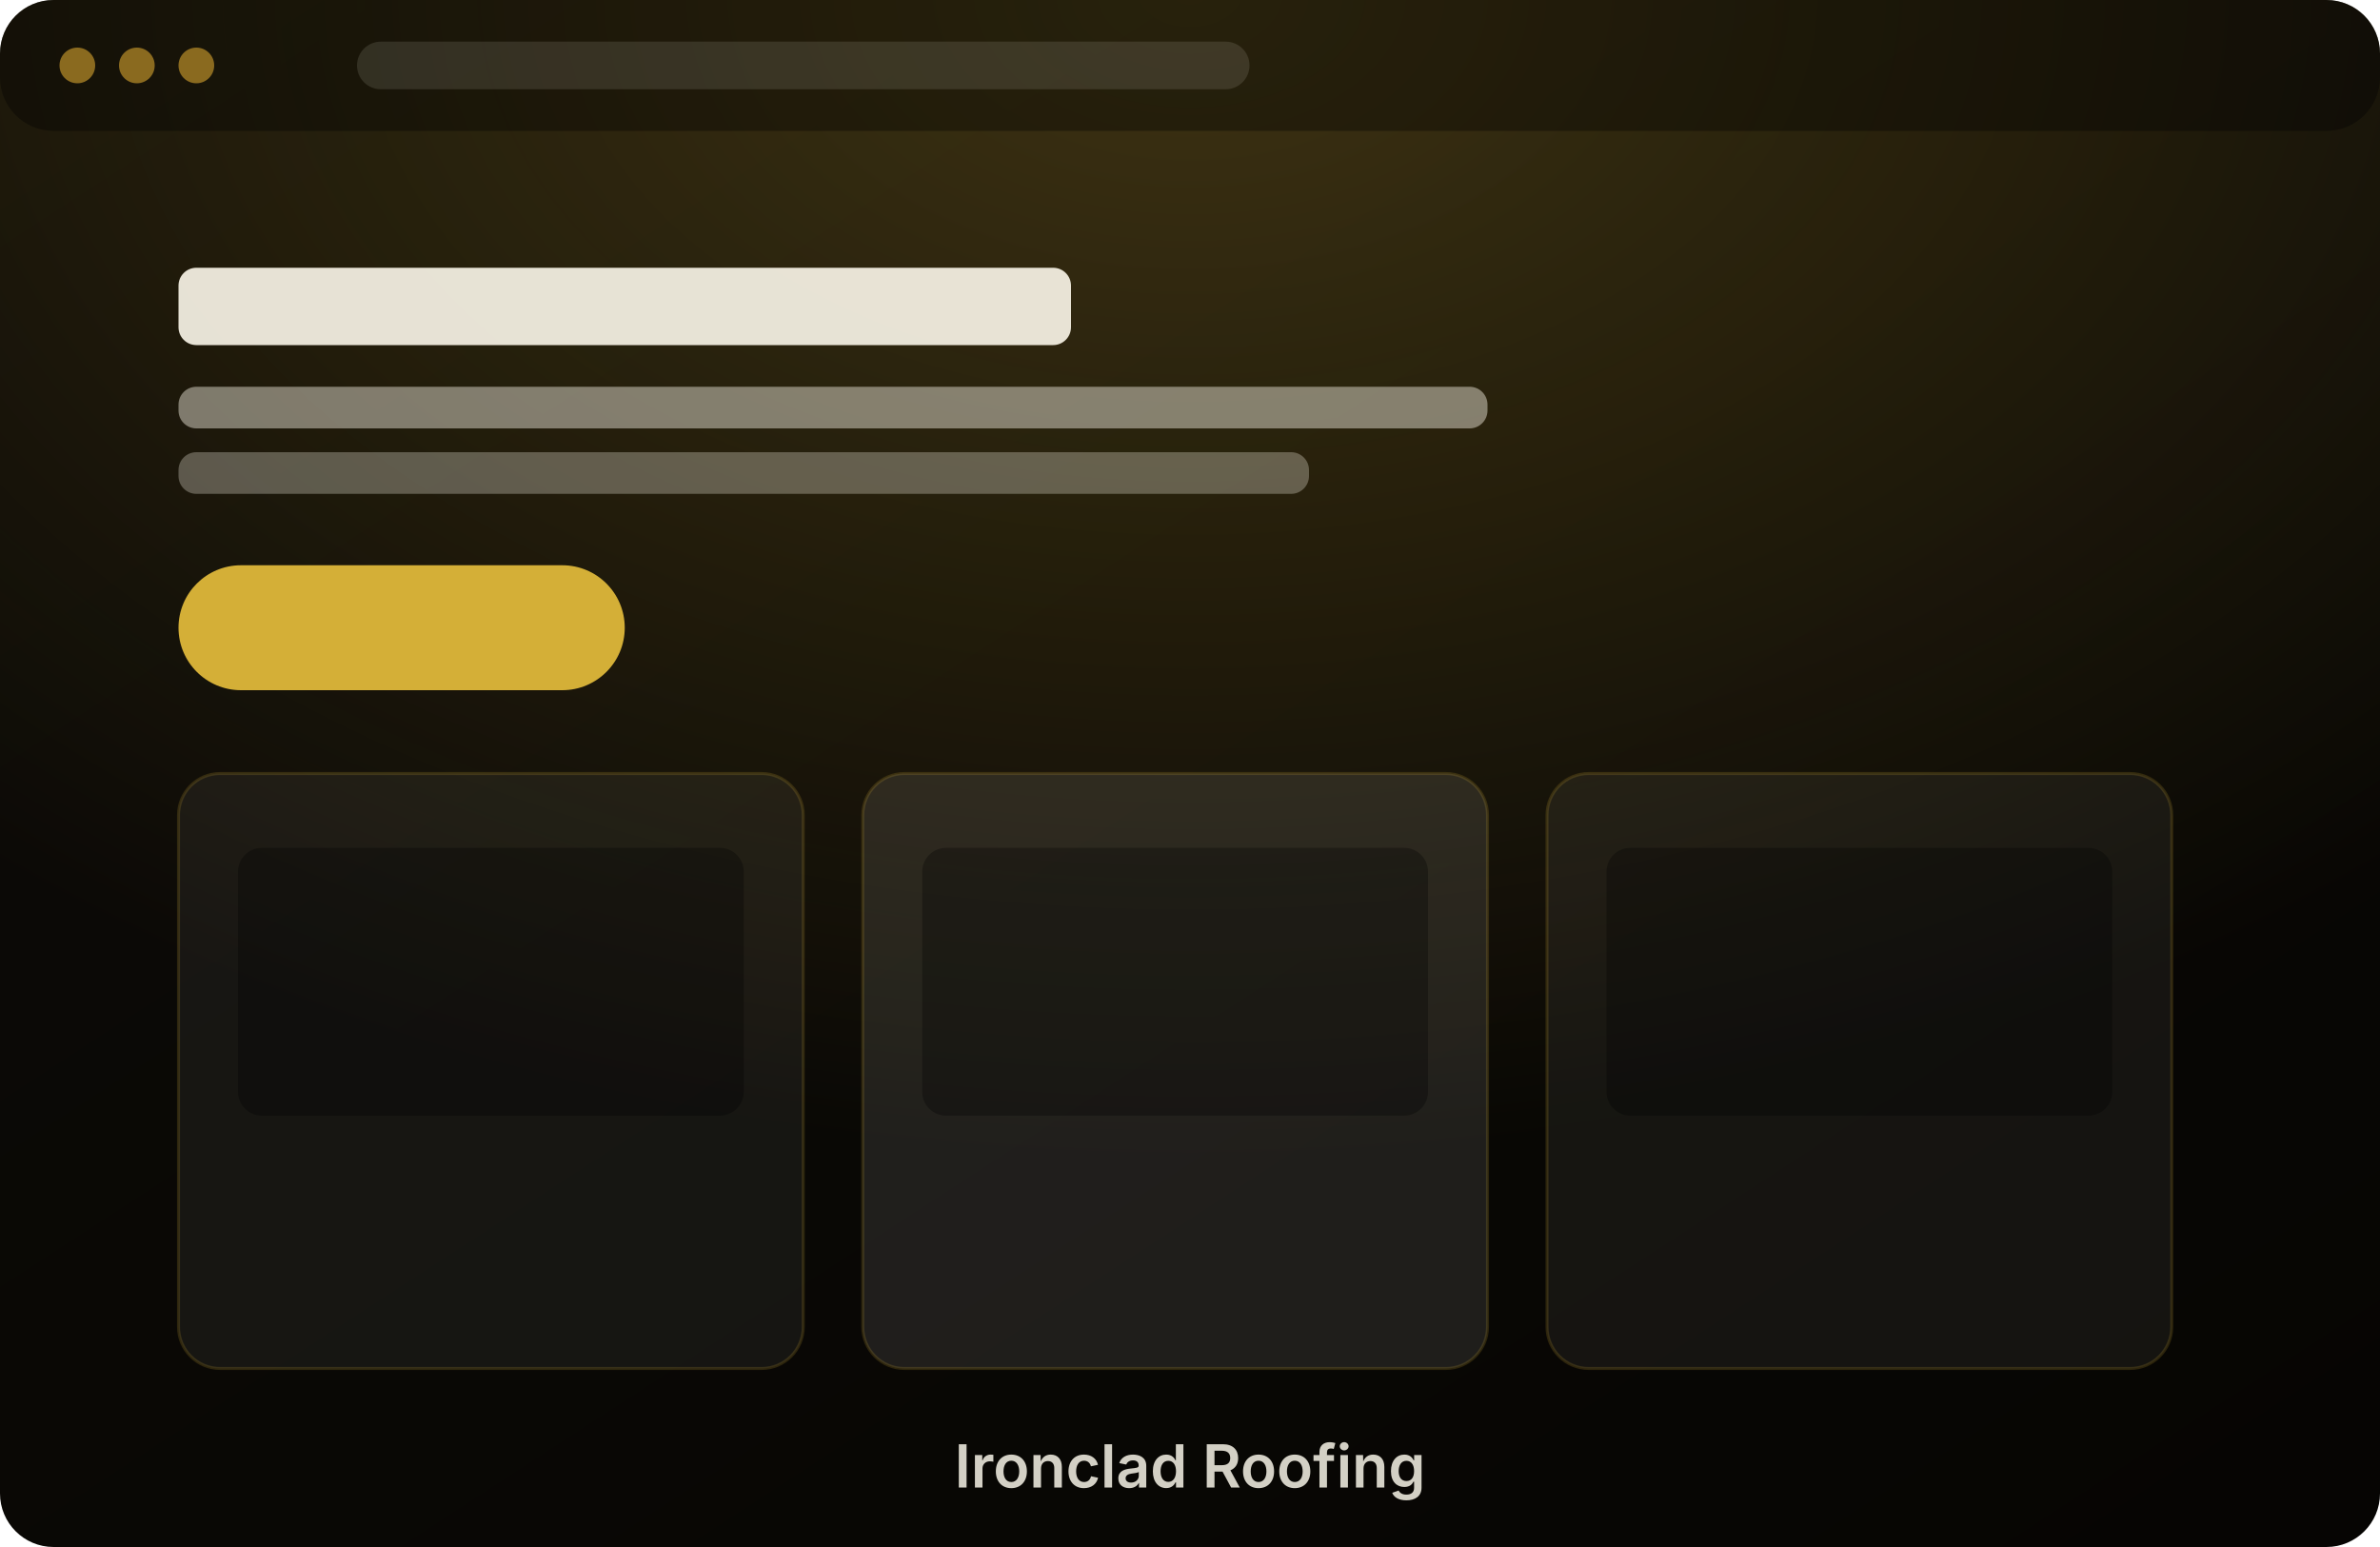
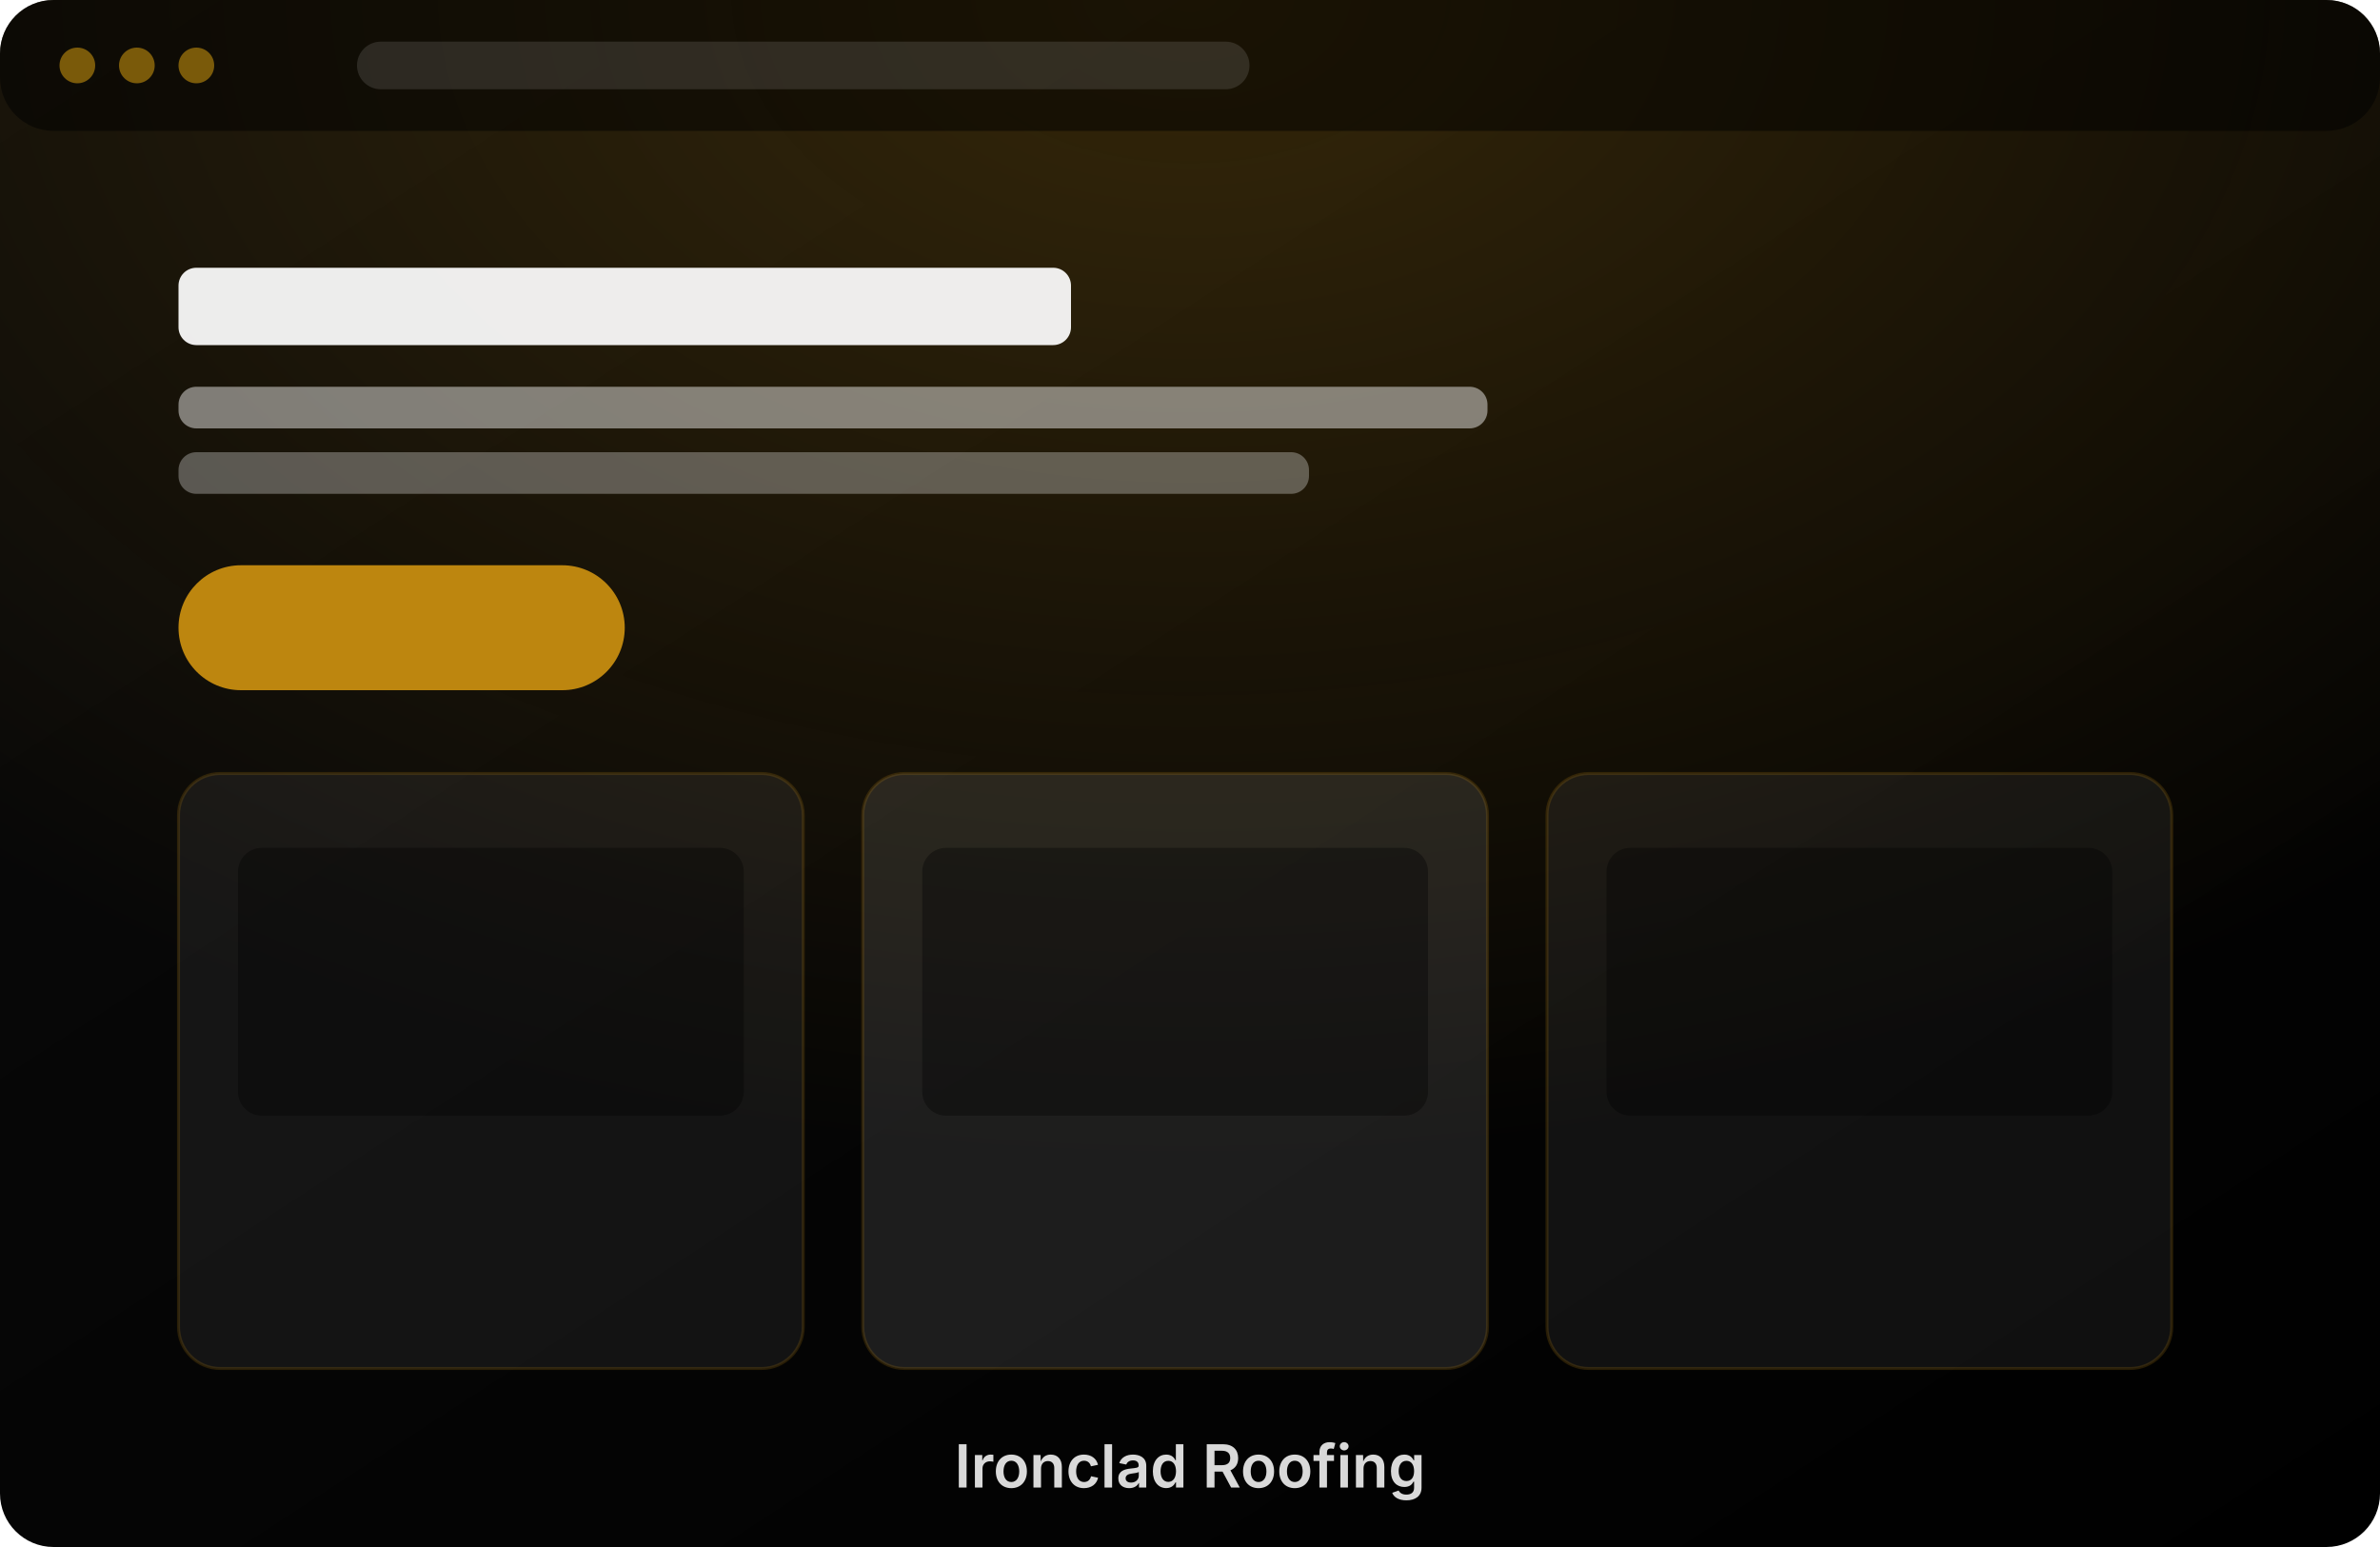
<svg xmlns="http://www.w3.org/2000/svg" viewBox="0 0 800 520">
  <defs>
    <linearGradient id="bg" x1="0" y1="0" x2="1" y2="1">
-       <stop offset="0%" stop-color="#0d0b07" />
-       <stop offset="100%" stop-color="#060503" />
+       <stop offset="0%" stop-color="#0a0a0a" />
+       <stop offset="100%" stop-color="#000000" />
    </linearGradient>
    <radialGradient id="glow" cx="50%" cy="0%" r="75%">
-       <stop offset="0%" stop-color="#d4af37" stop-opacity="0.25" />
-       <stop offset="100%" stop-color="#d4af37" stop-opacity="0" />
+       <stop offset="0%" stop-color="#bd860f" stop-opacity="0.25" />
+       <stop offset="100%" stop-color="#bd860f" stop-opacity="0" />
    </radialGradient>
  </defs>
  <rect width="800" height="520" rx="18" fill="url(#bg)" />
  <rect width="800" height="520" rx="18" fill="url(#glow)" />
-   <rect x="0" y="0" width="800" height="44" rx="18" fill="rgba(0,0,0,0.35)" />
-   <circle cx="26" cy="22" r="6" fill="#8a6a1f" />
-   <circle cx="46" cy="22" r="6" fill="#8a6a1f" />
-   <circle cx="66" cy="22" r="6" fill="#8a6a1f" />
-   <rect x="120" y="14" width="300" height="16" rx="8" fill="rgba(247,243,230,0.12)" />
-   <rect x="60" y="90" width="300" height="26" rx="6" fill="rgba(247,243,230,0.92)" />
-   <rect x="60" y="130" width="440" height="14" rx="6" fill="rgba(247,243,230,0.45)" />
-   <rect x="60" y="152" width="380" height="14" rx="6" fill="rgba(247,243,230,0.3)" />
-   <rect x="60" y="190" width="150" height="42" rx="21" fill="#d4af37" />
-   <rect x="60" y="260" width="210" height="200" rx="14" fill="rgba(247,243,230,0.06)" stroke="rgba(212,175,55,0.18)" />
-   <rect x="290" y="260" width="210" height="200" rx="14" fill="rgba(247,243,230,0.1)" stroke="rgba(212,175,55,0.18)" />
-   <rect x="520" y="260" width="210" height="200" rx="14" fill="rgba(247,243,230,0.06)" stroke="rgba(212,175,55,0.18)" />
-   <rect x="80" y="285" width="170" height="90" rx="8" fill="rgba(0,0,0,0.3)" />
-   <rect x="310" y="285" width="170" height="90" rx="8" fill="rgba(0,0,0,0.3)" />
-   <rect x="540" y="285" width="170" height="90" rx="8" fill="rgba(0,0,0,0.3)" />
-   <text x="400" y="500" text-anchor="middle" font-family="Inter, Arial, sans-serif" font-size="20" font-weight="600" fill="rgba(247,243,230,0.85)">Ironclad Roofing</text>
+   <rect x="0" y="0" width="800" height="44" rx="18" fill="rgba(0,0,0,0.5)" />
+   <circle cx="26" cy="22" r="6" fill="#7a5a0a" />
+   <circle cx="46" cy="22" r="6" fill="#7a5a0a" />
+   <circle cx="66" cy="22" r="6" fill="#7a5a0a" />
+   <rect x="120" y="14" width="300" height="16" rx="8" fill="rgba(255,255,255,0.12)" />
+   <rect x="60" y="90" width="300" height="26" rx="6" fill="rgba(255,255,255,0.92)" />
+   <rect x="60" y="130" width="440" height="14" rx="6" fill="rgba(255,255,255,0.45)" />
+   <rect x="60" y="152" width="380" height="14" rx="6" fill="rgba(255,255,255,0.3)" />
+   <rect x="60" y="190" width="150" height="42" rx="21" fill="#bd860f" />
+   <rect x="60" y="260" width="210" height="200" rx="14" fill="rgba(255,255,255,0.06)" stroke="rgba(189,134,15,0.2)" />
+   <rect x="290" y="260" width="210" height="200" rx="14" fill="rgba(255,255,255,0.1)" stroke="rgba(189,134,15,0.2)" />
+   <rect x="520" y="260" width="210" height="200" rx="14" fill="rgba(255,255,255,0.06)" stroke="rgba(189,134,15,0.2)" />
+   <rect x="80" y="285" width="170" height="90" rx="8" fill="rgba(0,0,0,0.35)" />
+   <rect x="310" y="285" width="170" height="90" rx="8" fill="rgba(0,0,0,0.35)" />
+   <rect x="540" y="285" width="170" height="90" rx="8" fill="rgba(0,0,0,0.35)" />
+   <text x="400" y="500" text-anchor="middle" font-family="Inter, Arial, sans-serif" font-size="20" font-weight="600" fill="rgba(255,255,255,0.85)">Ironclad Roofing</text>
</svg>
